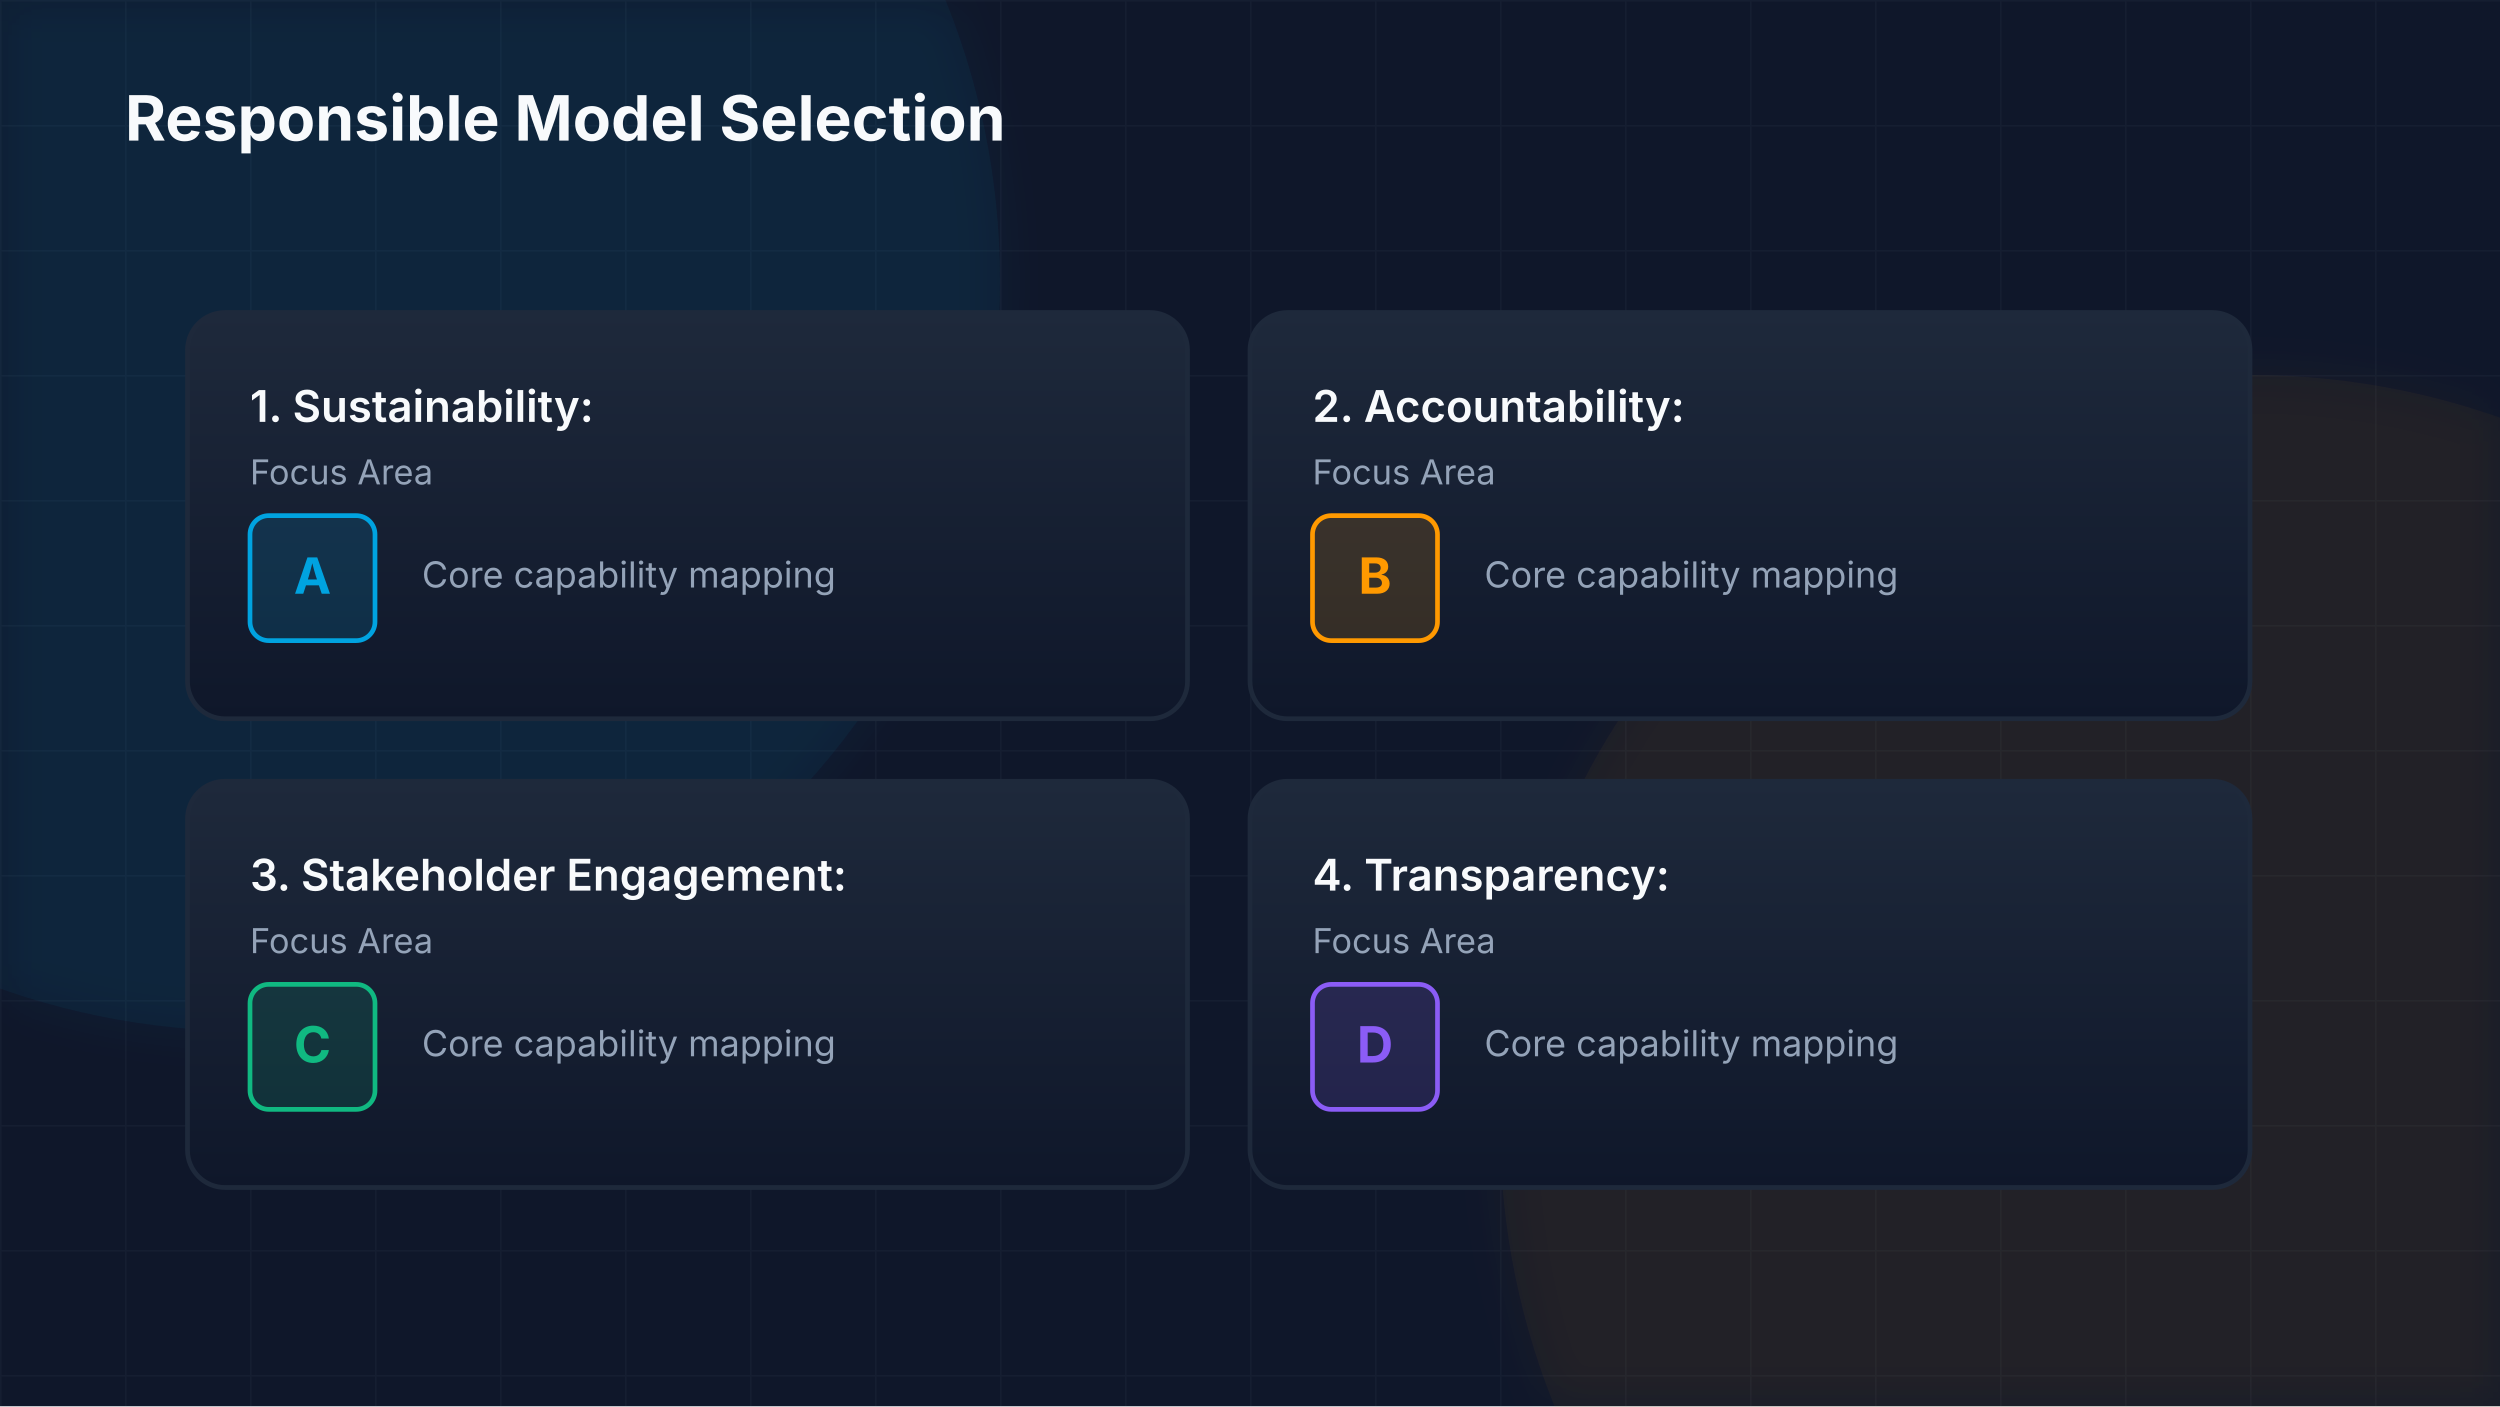
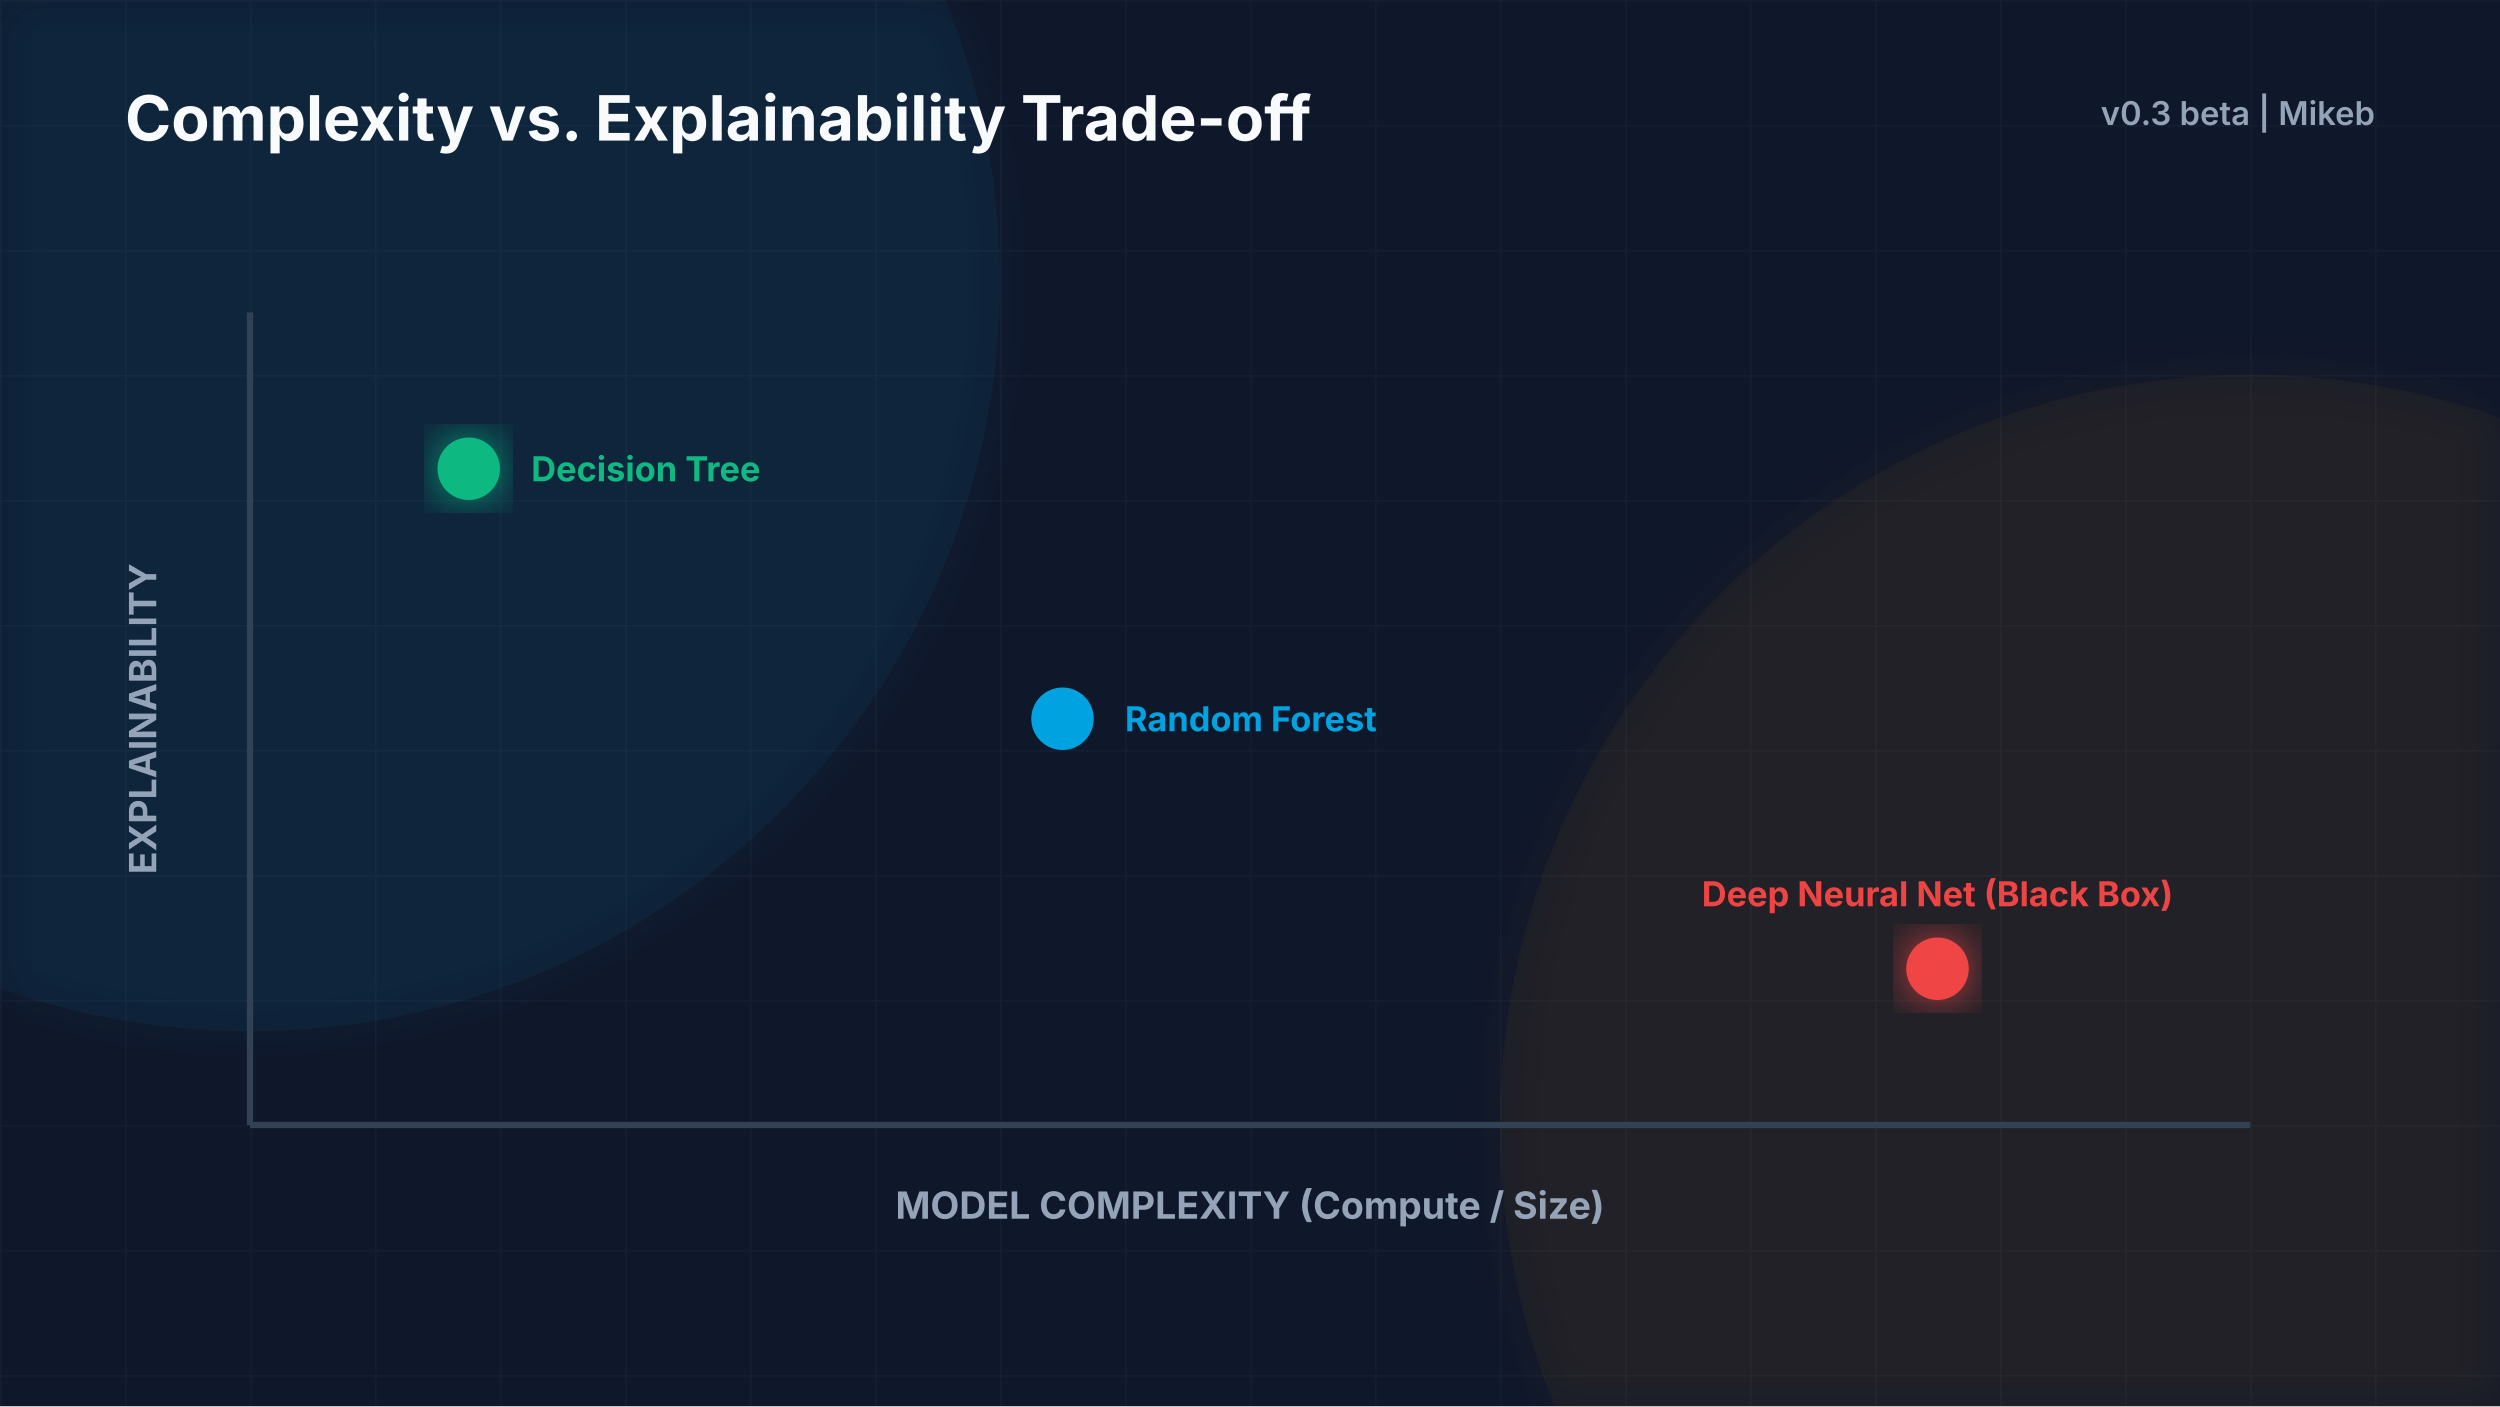
<svg xmlns="http://www.w3.org/2000/svg" viewBox="0 0 800 450" width="100%" height="100%">
  <defs>
    <linearGradient id="aws-orange" x1="0%" y1="0%" x2="100%" y2="100%">
      <stop offset="0%" stop-color="#FF9900" />
      <stop offset="100%" stop-color="#FFC400" />
    </linearGradient>
    <linearGradient id="cloud-blue" x1="0%" y1="0%" x2="100%" y2="100%">
      <stop offset="0%" stop-color="#00A3E0" />
      <stop offset="100%" stop-color="#1D70B8" />
    </linearGradient>
    <linearGradient id="success-green" x1="0%" y1="0%" x2="100%" y2="100%">
      <stop offset="0%" stop-color="#10B981" />
      <stop offset="100%" stop-color="#059669" />
    </linearGradient>
    <linearGradient id="alert-red" x1="0%" y1="0%" x2="100%" y2="100%">
      <stop offset="0%" stop-color="#EF4444" />
      <stop offset="100%" stop-color="#DC2626" />
    </linearGradient>
    <linearGradient id="warning-gold" x1="0%" y1="0%" x2="100%" y2="100%">
      <stop offset="0%" stop-color="#F59E0B" />
      <stop offset="100%" stop-color="#D97706" />
    </linearGradient>
    <linearGradient id="dark-card" x1="0%" y1="0%" x2="0%" y2="100%">
      <stop offset="0%" stop-color="#1E293B" />
      <stop offset="100%" stop-color="#0F172A" />
    </linearGradient>
    <linearGradient id="purple-glow" x1="0%" y1="0%" x2="100%" y2="100%">
      <stop offset="0%" stop-color="#8B5CF6" />
      <stop offset="100%" stop-color="#6D28D9" />
    </linearGradient>
    <filter id="glow-orange" x="-20%" y="-20%" width="140%" height="140%">
      <feGaussianBlur stdDeviation="8" result="blur" />
      <feComposite in="SourceGraphic" in2="blur" operator="over" />
    </filter>
    <filter id="glow-blue" x="-20%" y="-20%" width="140%" height="140%">
      <feGaussianBlur stdDeviation="8" result="blur" />
      <feComposite in="SourceGraphic" in2="blur" operator="over" />
    </filter>
    <pattern id="grid" width="40" height="40" patternUnits="userSpaceOnUse">
      <path d="M 40 0 L 0 0 0 40" fill="none" stroke="rgba(148, 163, 184, 0.05)" stroke-width="1" />
    </pattern>
  </defs>
  <rect width="800" height="450" fill="#0F172A" />
  <rect width="800" height="450" fill="url(#grid)" />
-   <circle cx="80.0" cy="90.0" r="240.0" fill="rgba(0, 163, 224, 0.05)" filter="url(#glow-blue)" />
-   <circle cx="720.0" cy="360.0" r="240.0" fill="rgba(255, 153, 0, 0.04)" filter="url(#glow-orange)" />
-   <text x="40" y="45" font-family="Inter, system-ui, sans-serif" font-size="20" font-weight="700" fill="#F8FAFC">Responsible Model Selection</text>
-   <rect x="60" y="100" width="320" height="130" rx="12" fill="url(#dark-card)" stroke="#1E293B" stroke-width="1.5" />
-   <text x="80" y="135" font-family="Inter, system-ui, sans-serif" font-size="14" font-weight="600" fill="#F8FAFC">1. Sustainability:</text>
-   <text x="80" y="155" font-family="Inter, system-ui, sans-serif" font-size="11" fill="#94A3B8">Focus Area</text>
-   <rect x="80" y="165" width="40" height="40" rx="6" fill="rgba(0,163,224,0.15)" stroke="#00A3E0" stroke-width="1.5" />
-   <text x="100" y="190" font-family="Inter" font-size="16" fill="#00A3E0" font-weight="700" text-anchor="middle">A</text>
-   <text x="135" y="188" font-family="Inter" font-size="11.5" fill="#94A3B8">Core capability mapping</text>
-   <rect x="400" y="100" width="320" height="130" rx="12" fill="url(#dark-card)" stroke="#1E293B" stroke-width="1.5" />
-   <text x="420" y="135" font-family="Inter, system-ui, sans-serif" font-size="14" font-weight="600" fill="#F8FAFC">2. Accountability:</text>
-   <text x="420" y="155" font-family="Inter, system-ui, sans-serif" font-size="11" fill="#94A3B8">Focus Area</text>
-   <rect x="420" y="165" width="40" height="40" rx="6" fill="rgba(255,153,0,0.15)" stroke="#FF9900" stroke-width="1.5" />
-   <text x="440" y="190" font-family="Inter" font-size="16" fill="#FF9900" font-weight="700" text-anchor="middle">B</text>
-   <text x="475" y="188" font-family="Inter" font-size="11.5" fill="#94A3B8">Core capability mapping</text>
-   <rect x="60" y="250" width="320" height="130" rx="12" fill="url(#dark-card)" stroke="#1E293B" stroke-width="1.5" />
-   <text x="80" y="285" font-family="Inter, system-ui, sans-serif" font-size="14" font-weight="600" fill="#F8FAFC">3. Stakeholder Engagement:</text>
-   <text x="80" y="305" font-family="Inter, system-ui, sans-serif" font-size="11" fill="#94A3B8">Focus Area</text>
-   <rect x="80" y="315" width="40" height="40" rx="6" fill="rgba(16,185,129,0.15)" stroke="#10B981" stroke-width="1.5" />
-   <text x="100" y="340" font-family="Inter" font-size="16" fill="#10B981" font-weight="700" text-anchor="middle">C</text>
-   <text x="135" y="338" font-family="Inter" font-size="11.5" fill="#94A3B8">Core capability mapping</text>
-   <rect x="400" y="250" width="320" height="130" rx="12" fill="url(#dark-card)" stroke="#1E293B" stroke-width="1.5" />
-   <text x="420" y="285" font-family="Inter, system-ui, sans-serif" font-size="14" font-weight="600" fill="#F8FAFC">4. Transparency:</text>
-   <text x="420" y="305" font-family="Inter, system-ui, sans-serif" font-size="11" fill="#94A3B8">Focus Area</text>
-   <rect x="420" y="315" width="40" height="40" rx="6" fill="rgba(139,92,246,0.15)" stroke="#8B5CF6" stroke-width="1.5" />
-   <text x="440" y="340" font-family="Inter" font-size="16" fill="#8B5CF6" font-weight="700" text-anchor="middle">D</text>
-   <text x="475" y="338" font-family="Inter" font-size="11.5" fill="#94A3B8">Core capability mapping</text>
+   <circle cx="80" cy="90" r="240" fill="rgba(0, 163, 224, 0.05)" filter="url(#glow-blue)" />
+   <circle cx="720" cy="360" r="240" fill="rgba(255, 153, 0, 0.04)" filter="url(#glow-orange)" />
+   <text x="40" y="45" font-family="Inter, system-ui, sans-serif" font-size="20" font-weight="700" fill="#F8FAFC">Complexity vs. Explainability Trade-off</text>
+   <text x="760" y="40" font-family="Inter, system-ui, sans-serif" font-size="10.5" font-weight="600" fill="#94A3B8" text-anchor="end">v0.3 beta | Mikeb</text>
+   <line x1="80" y1="360" x2="720" y2="360" stroke="#334155" stroke-width="2" />
+   <line x1="80" y1="100" x2="80" y2="360" stroke="#334155" stroke-width="2" />
+   <text x="400" y="390" font-family="Inter" font-size="12" font-weight="700" fill="#94A3B8" text-anchor="middle">MODEL COMPLEXITY (Compute / Size)</text>
+   <text x="50" y="230" font-family="Inter" font-size="12" font-weight="700" fill="#94A3B8" text-anchor="middle" transform="rotate(-90 50 230)">EXPLAINABILITY</text>
+   <circle cx="150" cy="150" r="10" fill="#10B981" filter="url(#glow-blue)" />
+   <text x="170" y="154" font-family="Inter" font-size="11" font-weight="700" fill="#10B981">Decision Tree</text>
+   <circle cx="340" cy="230" r="10" fill="#00A3E0" />
+   <text x="360" y="234" font-family="Inter" font-size="11" font-weight="700" fill="#00A3E0">Random Forest</text>
+   <circle cx="620" cy="310" r="10" fill="#EF4444" filter="url(#glow-orange)" />
+   <text x="620" y="290" font-family="Inter" font-size="11" font-weight="700" fill="#EF4444" text-anchor="middle">Deep Neural Net (Black Box)</text>
</svg>
